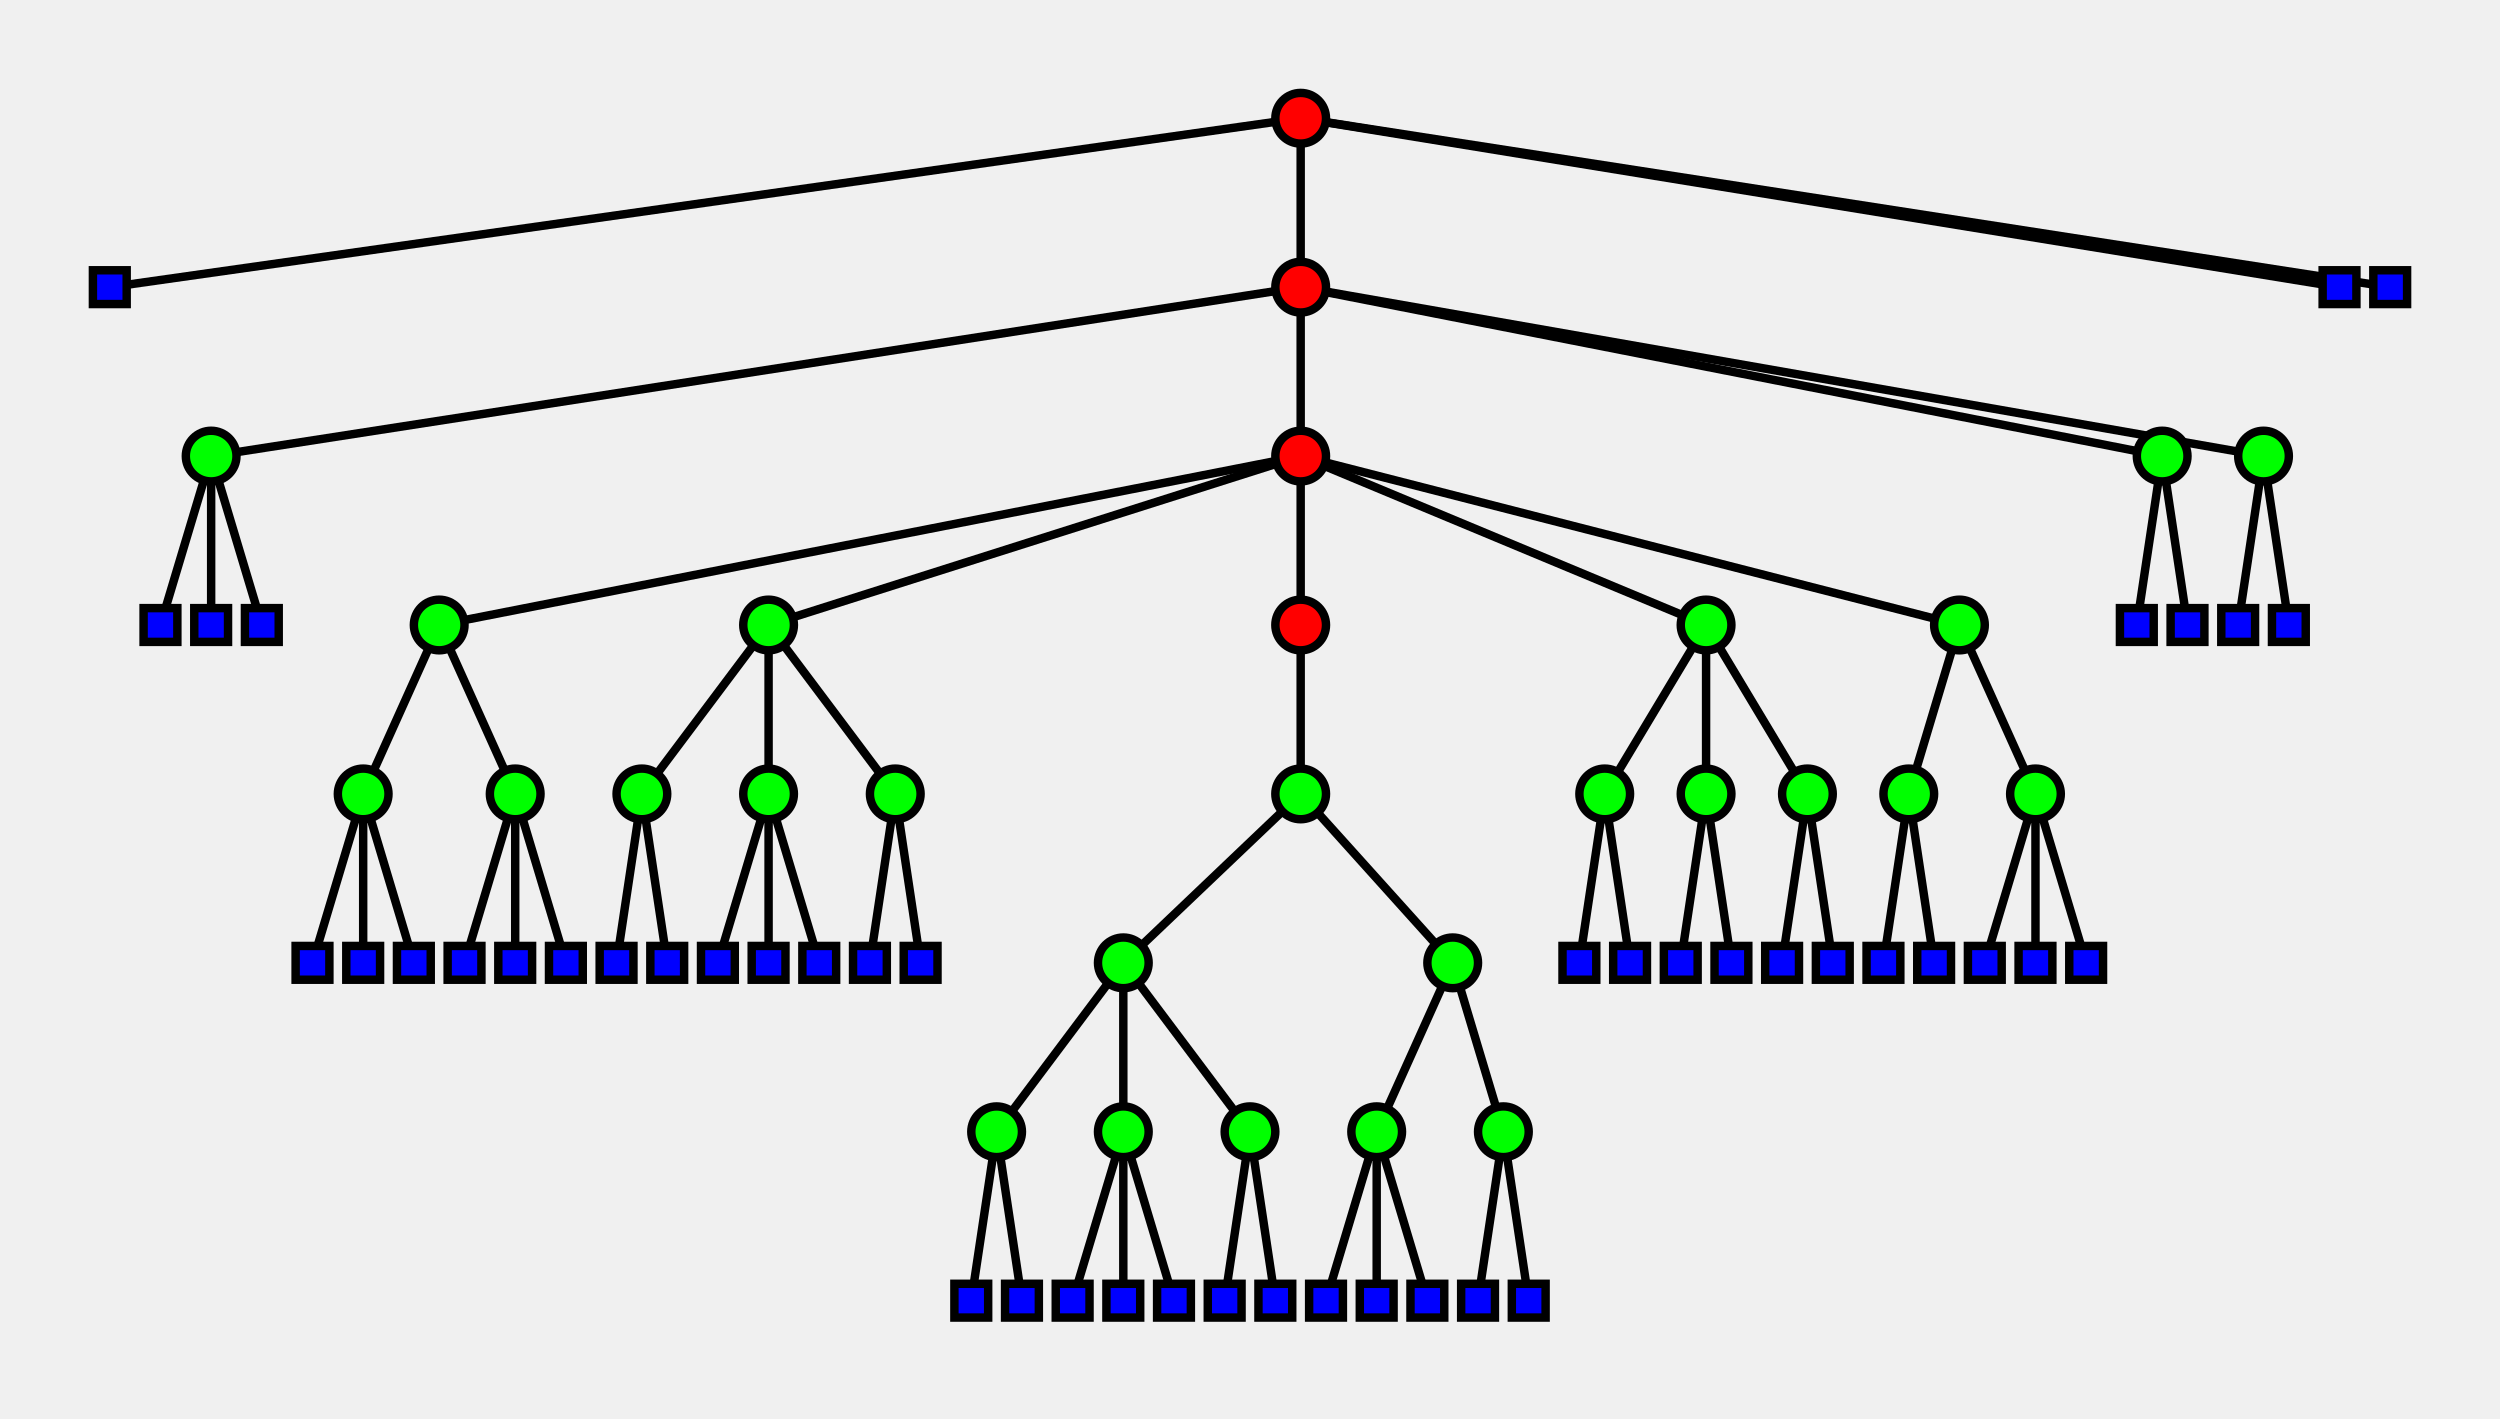
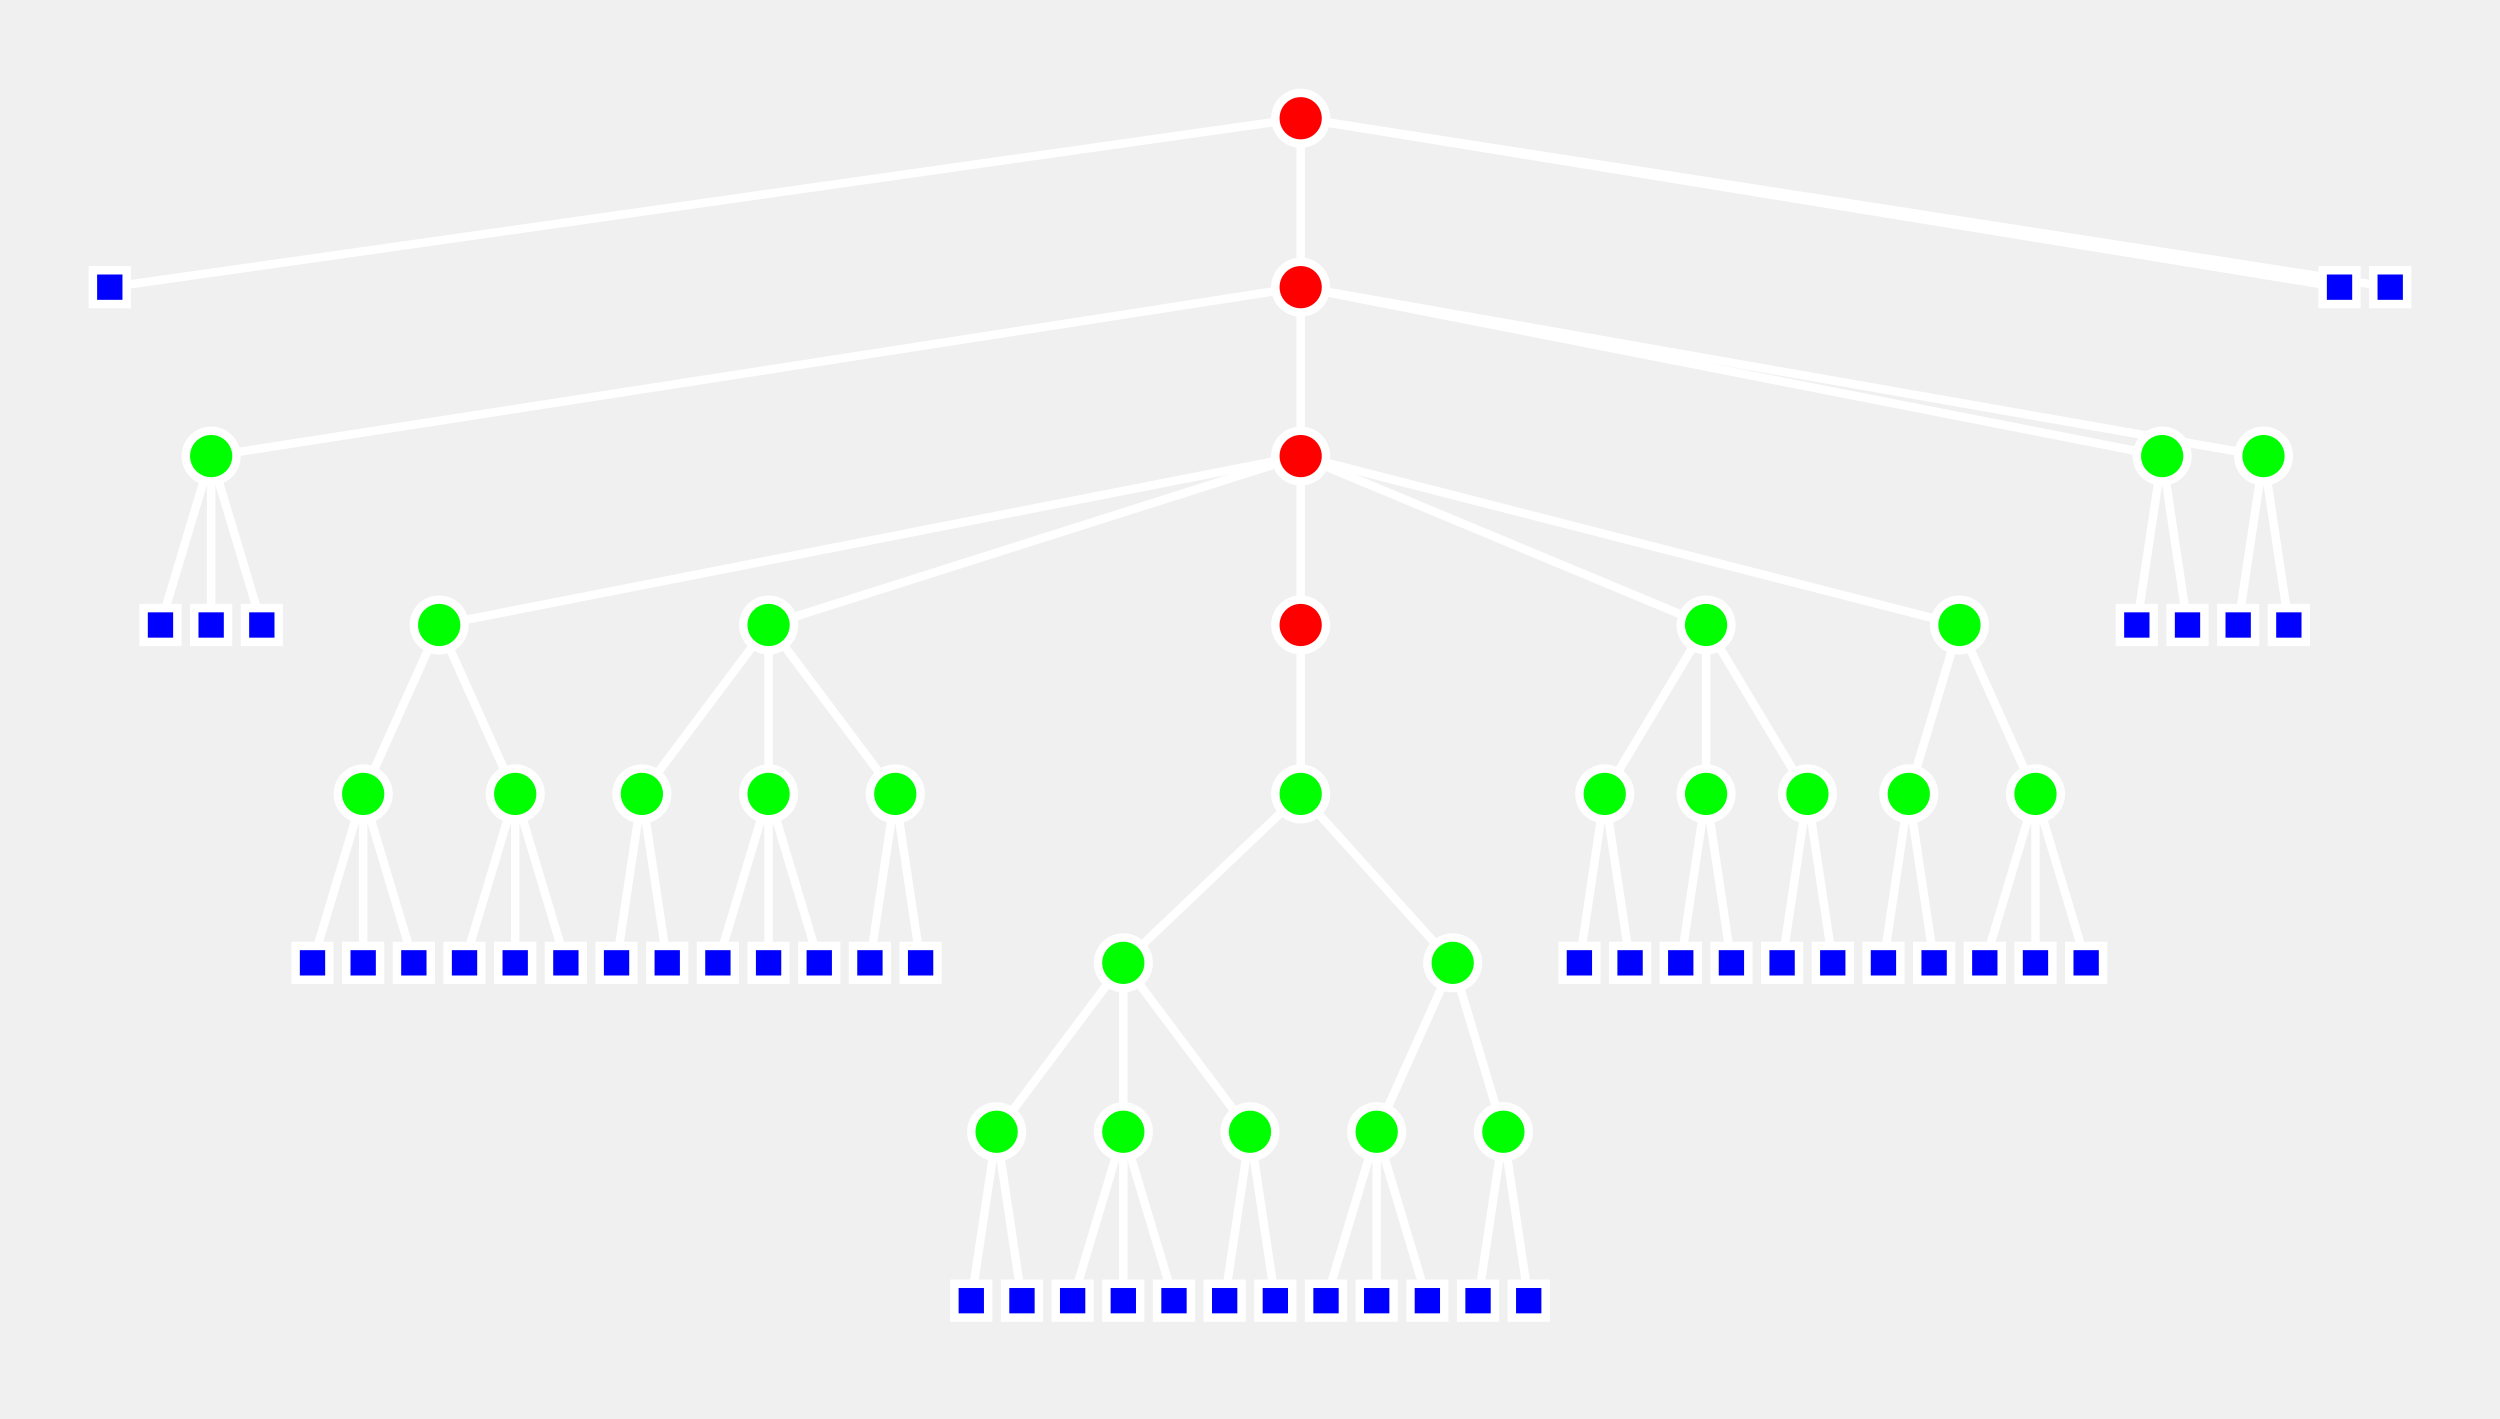
<svg xmlns="http://www.w3.org/2000/svg" width="296" height="168" version="1.1">
-   <g stroke="black" stroke-width="1">
+   <g stroke="white" stroke-width="1">
    <g transform="translate(154,14)">
      <line x1="0" y1="0" x2="0" y2="20" />
      <line x1="0" y1="0" x2="-141" y2="20" />
      <line x1="0" y1="0" x2="123" y2="20" />
      <line x1="0" y1="0" x2="129" y2="20" />
      <g transform="translate(0,20)">
        <line x1="0" y1="0" x2="0" y2="20" />
        <line x1="0" y1="0" x2="-129" y2="20" />
        <line x1="0" y1="0" x2="102" y2="20" />
        <line x1="0" y1="0" x2="114" y2="20" />
        <g transform="translate(0,20)">
          <line x1="0" y1="0" x2="0" y2="20" />
          <line x1="0" y1="0" x2="-102" y2="20" />
          <line x1="0" y1="0" x2="-63" y2="20" />
          <line x1="0" y1="0" x2="48" y2="20" />
          <line x1="0" y1="0" x2="78" y2="20" />
          <g transform="translate(0,20)">
            <line x1="0" y1="0" x2="0" y2="20" />
            <g transform="translate(0,20)">
              <line x1="0" y1="0" x2="-21" y2="20" />
              <line x1="0" y1="0" x2="18" y2="20" />
              <g transform="translate(-21,20)">
                <line x1="0" y1="0" x2="-15" y2="20" />
                <line x1="0" y1="0" x2="0" y2="20" />
                <line x1="0" y1="0" x2="15" y2="20" />
                <g transform="translate(-15,20)">
                  <line x1="0" y1="0" x2="-3" y2="20" />
                  <line x1="0" y1="0" x2="3" y2="20" />
                  <g transform="translate(-3,20)">
                    <g fill="#00f">
                      <rect x="-2" y="-2" width="4" height="4" />
                    </g>
                  </g>
                  <g transform="translate(3,20)">
                    <g fill="#00f">
                      <rect x="-2" y="-2" width="4" height="4" />
                    </g>
                  </g>
                  <g fill="#0f0">
                    <circle r="3" />
                  </g>
                </g>
                <g transform="translate(0,20)">
                  <line x1="0" y1="0" x2="-6" y2="20" />
                  <line x1="0" y1="0" x2="0" y2="20" />
                  <line x1="0" y1="0" x2="6" y2="20" />
                  <g transform="translate(-6,20)">
                    <g fill="#00f">
                      <rect x="-2" y="-2" width="4" height="4" />
                    </g>
                  </g>
                  <g transform="translate(0,20)">
                    <g fill="#00f">
                      <rect x="-2" y="-2" width="4" height="4" />
                    </g>
                  </g>
                  <g transform="translate(6,20)">
                    <g fill="#00f">
                      <rect x="-2" y="-2" width="4" height="4" />
                    </g>
                  </g>
                  <g fill="#0f0">
                    <circle r="3" />
                  </g>
                </g>
                <g transform="translate(15,20)">
                  <line x1="0" y1="0" x2="-3" y2="20" />
                  <line x1="0" y1="0" x2="3" y2="20" />
                  <g transform="translate(-3,20)">
                    <g fill="#00f">
                      <rect x="-2" y="-2" width="4" height="4" />
                    </g>
                  </g>
                  <g transform="translate(3,20)">
                    <g fill="#00f">
                      <rect x="-2" y="-2" width="4" height="4" />
                    </g>
                  </g>
                  <g fill="#0f0">
                    <circle r="3" />
                  </g>
                </g>
                <g fill="#0f0">
                  <circle r="3" />
                </g>
              </g>
              <g transform="translate(18,20)">
                <line x1="0" y1="0" x2="-9" y2="20" />
                <line x1="0" y1="0" x2="6" y2="20" />
                <g transform="translate(-9,20)">
                  <line x1="0" y1="0" x2="-6" y2="20" />
                  <line x1="0" y1="0" x2="0" y2="20" />
                  <line x1="0" y1="0" x2="6" y2="20" />
                  <g transform="translate(-6,20)">
                    <g fill="#00f">
                      <rect x="-2" y="-2" width="4" height="4" />
                    </g>
                  </g>
                  <g transform="translate(0,20)">
                    <g fill="#00f">
                      <rect x="-2" y="-2" width="4" height="4" />
                    </g>
                  </g>
                  <g transform="translate(6,20)">
                    <g fill="#00f">
                      <rect x="-2" y="-2" width="4" height="4" />
                    </g>
                  </g>
                  <g fill="#0f0">
                    <circle r="3" />
                  </g>
                </g>
                <g transform="translate(6,20)">
                  <line x1="0" y1="0" x2="-3" y2="20" />
                  <line x1="0" y1="0" x2="3" y2="20" />
                  <g transform="translate(-3,20)">
                    <g fill="#00f">
                      <rect x="-2" y="-2" width="4" height="4" />
                    </g>
                  </g>
                  <g transform="translate(3,20)">
                    <g fill="#00f">
                      <rect x="-2" y="-2" width="4" height="4" />
                    </g>
                  </g>
                  <g fill="#0f0">
                    <circle r="3" />
                  </g>
                </g>
                <g fill="#0f0">
                  <circle r="3" />
                </g>
              </g>
              <g fill="#0f0">
                <circle r="3" />
              </g>
            </g>
            <g fill="#f00">
              <circle r="3" />
            </g>
          </g>
          <g transform="translate(-102,20)">
            <line x1="0" y1="0" x2="-9" y2="20" />
            <line x1="0" y1="0" x2="9" y2="20" />
            <g transform="translate(-9,20)">
              <line x1="0" y1="0" x2="-6" y2="20" />
              <line x1="0" y1="0" x2="0" y2="20" />
              <line x1="0" y1="0" x2="6" y2="20" />
              <g transform="translate(-6,20)">
                <g fill="#00f">
                  <rect x="-2" y="-2" width="4" height="4" />
                </g>
              </g>
              <g transform="translate(0,20)">
                <g fill="#00f">
                  <rect x="-2" y="-2" width="4" height="4" />
                </g>
              </g>
              <g transform="translate(6,20)">
                <g fill="#00f">
                  <rect x="-2" y="-2" width="4" height="4" />
                </g>
              </g>
              <g fill="#0f0">
                <circle r="3" />
              </g>
            </g>
            <g transform="translate(9,20)">
              <line x1="0" y1="0" x2="-6" y2="20" />
              <line x1="0" y1="0" x2="0" y2="20" />
              <line x1="0" y1="0" x2="6" y2="20" />
              <g transform="translate(-6,20)">
                <g fill="#00f">
                  <rect x="-2" y="-2" width="4" height="4" />
                </g>
              </g>
              <g transform="translate(0,20)">
                <g fill="#00f">
                  <rect x="-2" y="-2" width="4" height="4" />
                </g>
              </g>
              <g transform="translate(6,20)">
                <g fill="#00f">
                  <rect x="-2" y="-2" width="4" height="4" />
                </g>
              </g>
              <g fill="#0f0">
                <circle r="3" />
              </g>
            </g>
            <g fill="#0f0">
              <circle r="3" />
            </g>
          </g>
          <g transform="translate(-63,20)">
            <line x1="0" y1="0" x2="-15" y2="20" />
            <line x1="0" y1="0" x2="0" y2="20" />
            <line x1="0" y1="0" x2="15" y2="20" />
            <g transform="translate(-15,20)">
              <line x1="0" y1="0" x2="-3" y2="20" />
              <line x1="0" y1="0" x2="3" y2="20" />
              <g transform="translate(-3,20)">
                <g fill="#00f">
                  <rect x="-2" y="-2" width="4" height="4" />
                </g>
              </g>
              <g transform="translate(3,20)">
                <g fill="#00f">
                  <rect x="-2" y="-2" width="4" height="4" />
                </g>
              </g>
              <g fill="#0f0">
                <circle r="3" />
              </g>
            </g>
            <g transform="translate(0,20)">
              <line x1="0" y1="0" x2="-6" y2="20" />
              <line x1="0" y1="0" x2="0" y2="20" />
              <line x1="0" y1="0" x2="6" y2="20" />
              <g transform="translate(-6,20)">
                <g fill="#00f">
                  <rect x="-2" y="-2" width="4" height="4" />
                </g>
              </g>
              <g transform="translate(0,20)">
                <g fill="#00f">
                  <rect x="-2" y="-2" width="4" height="4" />
                </g>
              </g>
              <g transform="translate(6,20)">
                <g fill="#00f">
                  <rect x="-2" y="-2" width="4" height="4" />
                </g>
              </g>
              <g fill="#0f0">
                <circle r="3" />
              </g>
            </g>
            <g transform="translate(15,20)">
              <line x1="0" y1="0" x2="-3" y2="20" />
              <line x1="0" y1="0" x2="3" y2="20" />
              <g transform="translate(-3,20)">
                <g fill="#00f">
                  <rect x="-2" y="-2" width="4" height="4" />
                </g>
              </g>
              <g transform="translate(3,20)">
                <g fill="#00f">
                  <rect x="-2" y="-2" width="4" height="4" />
                </g>
              </g>
              <g fill="#0f0">
                <circle r="3" />
              </g>
            </g>
            <g fill="#0f0">
              <circle r="3" />
            </g>
          </g>
          <g transform="translate(48,20)">
            <line x1="0" y1="0" x2="-12" y2="20" />
            <line x1="0" y1="0" x2="0" y2="20" />
            <line x1="0" y1="0" x2="12" y2="20" />
            <g transform="translate(-12,20)">
              <line x1="0" y1="0" x2="-3" y2="20" />
              <line x1="0" y1="0" x2="3" y2="20" />
              <g transform="translate(-3,20)">
                <g fill="#00f">
                  <rect x="-2" y="-2" width="4" height="4" />
                </g>
              </g>
              <g transform="translate(3,20)">
                <g fill="#00f">
                  <rect x="-2" y="-2" width="4" height="4" />
                </g>
              </g>
              <g fill="#0f0">
                <circle r="3" />
              </g>
            </g>
            <g transform="translate(0,20)">
              <line x1="0" y1="0" x2="-3" y2="20" />
              <line x1="0" y1="0" x2="3" y2="20" />
              <g transform="translate(-3,20)">
                <g fill="#00f">
                  <rect x="-2" y="-2" width="4" height="4" />
                </g>
              </g>
              <g transform="translate(3,20)">
                <g fill="#00f">
                  <rect x="-2" y="-2" width="4" height="4" />
                </g>
              </g>
              <g fill="#0f0">
                <circle r="3" />
              </g>
            </g>
            <g transform="translate(12,20)">
              <line x1="0" y1="0" x2="-3" y2="20" />
              <line x1="0" y1="0" x2="3" y2="20" />
              <g transform="translate(-3,20)">
                <g fill="#00f">
                  <rect x="-2" y="-2" width="4" height="4" />
                </g>
              </g>
              <g transform="translate(3,20)">
                <g fill="#00f">
                  <rect x="-2" y="-2" width="4" height="4" />
                </g>
              </g>
              <g fill="#0f0">
                <circle r="3" />
              </g>
            </g>
            <g fill="#0f0">
              <circle r="3" />
            </g>
          </g>
          <g transform="translate(78,20)">
            <line x1="0" y1="0" x2="-6" y2="20" />
            <line x1="0" y1="0" x2="9" y2="20" />
            <g transform="translate(-6,20)">
              <line x1="0" y1="0" x2="-3" y2="20" />
              <line x1="0" y1="0" x2="3" y2="20" />
              <g transform="translate(-3,20)">
                <g fill="#00f">
                  <rect x="-2" y="-2" width="4" height="4" />
                </g>
              </g>
              <g transform="translate(3,20)">
                <g fill="#00f">
                  <rect x="-2" y="-2" width="4" height="4" />
                </g>
              </g>
              <g fill="#0f0">
                <circle r="3" />
              </g>
            </g>
            <g transform="translate(9,20)">
              <line x1="0" y1="0" x2="-6" y2="20" />
              <line x1="0" y1="0" x2="0" y2="20" />
              <line x1="0" y1="0" x2="6" y2="20" />
              <g transform="translate(-6,20)">
                <g fill="#00f">
                  <rect x="-2" y="-2" width="4" height="4" />
                </g>
              </g>
              <g transform="translate(0,20)">
                <g fill="#00f">
                  <rect x="-2" y="-2" width="4" height="4" />
                </g>
              </g>
              <g transform="translate(6,20)">
                <g fill="#00f">
                  <rect x="-2" y="-2" width="4" height="4" />
                </g>
              </g>
              <g fill="#0f0">
                <circle r="3" />
              </g>
            </g>
            <g fill="#0f0">
              <circle r="3" />
            </g>
          </g>
          <g fill="#f00">
            <circle r="3" />
          </g>
        </g>
        <g transform="translate(-129,20)">
          <line x1="0" y1="0" x2="-6" y2="20" />
          <line x1="0" y1="0" x2="0" y2="20" />
          <line x1="0" y1="0" x2="6" y2="20" />
          <g transform="translate(-6,20)">
            <g fill="#00f">
              <rect x="-2" y="-2" width="4" height="4" />
            </g>
          </g>
          <g transform="translate(0,20)">
            <g fill="#00f">
              <rect x="-2" y="-2" width="4" height="4" />
            </g>
          </g>
          <g transform="translate(6,20)">
            <g fill="#00f">
              <rect x="-2" y="-2" width="4" height="4" />
            </g>
          </g>
          <g fill="#0f0">
            <circle r="3" />
          </g>
        </g>
        <g transform="translate(102,20)">
          <line x1="0" y1="0" x2="-3" y2="20" />
          <line x1="0" y1="0" x2="3" y2="20" />
          <g transform="translate(-3,20)">
            <g fill="#00f">
              <rect x="-2" y="-2" width="4" height="4" />
            </g>
          </g>
          <g transform="translate(3,20)">
            <g fill="#00f">
              <rect x="-2" y="-2" width="4" height="4" />
            </g>
          </g>
          <g fill="#0f0">
            <circle r="3" />
          </g>
        </g>
        <g transform="translate(114,20)">
          <line x1="0" y1="0" x2="-3" y2="20" />
          <line x1="0" y1="0" x2="3" y2="20" />
          <g transform="translate(-3,20)">
            <g fill="#00f">
              <rect x="-2" y="-2" width="4" height="4" />
            </g>
          </g>
          <g transform="translate(3,20)">
            <g fill="#00f">
              <rect x="-2" y="-2" width="4" height="4" />
            </g>
          </g>
          <g fill="#0f0">
            <circle r="3" />
          </g>
        </g>
        <g fill="#f00">
          <circle r="3" />
        </g>
      </g>
      <g transform="translate(-141,20)">
        <g fill="#00f">
          <rect x="-2" y="-2" width="4" height="4" />
        </g>
      </g>
      <g transform="translate(123,20)">
        <g fill="#00f">
          <rect x="-2" y="-2" width="4" height="4" />
        </g>
      </g>
      <g transform="translate(129,20)">
        <g fill="#00f">
          <rect x="-2" y="-2" width="4" height="4" />
        </g>
      </g>
      <g fill="#f00">
        <circle r="3" />
      </g>
    </g>
  </g>
</svg>
